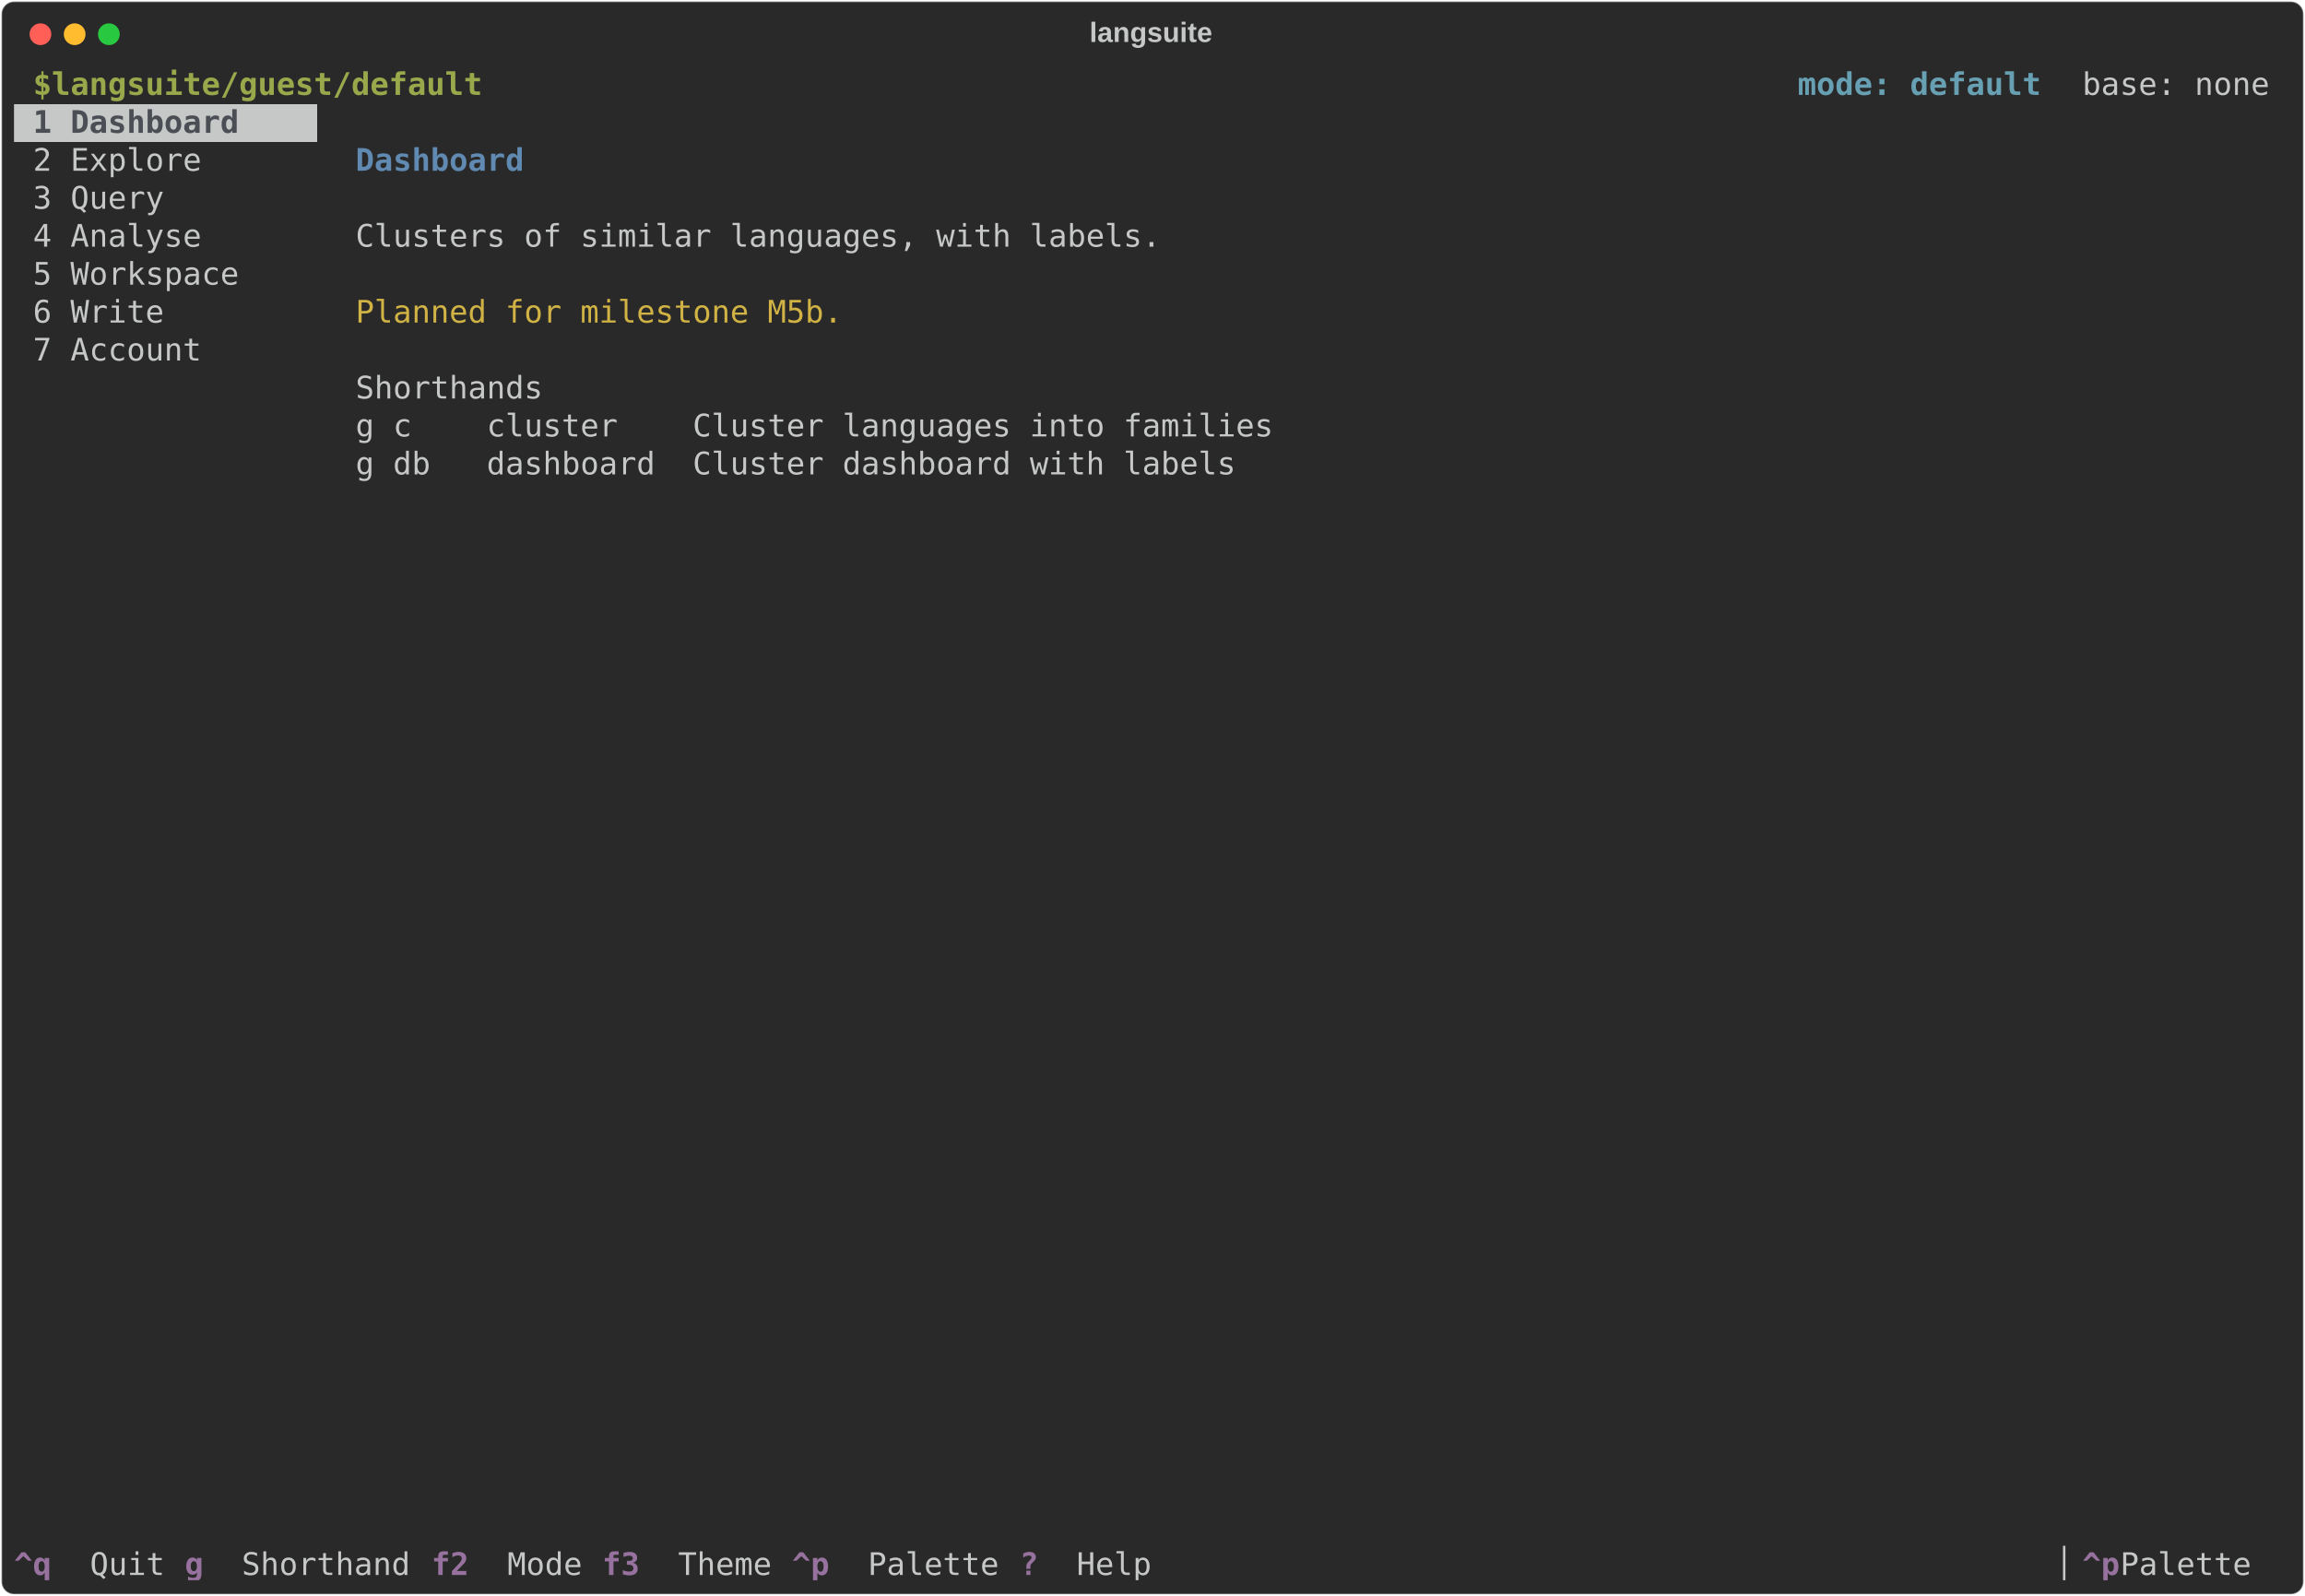
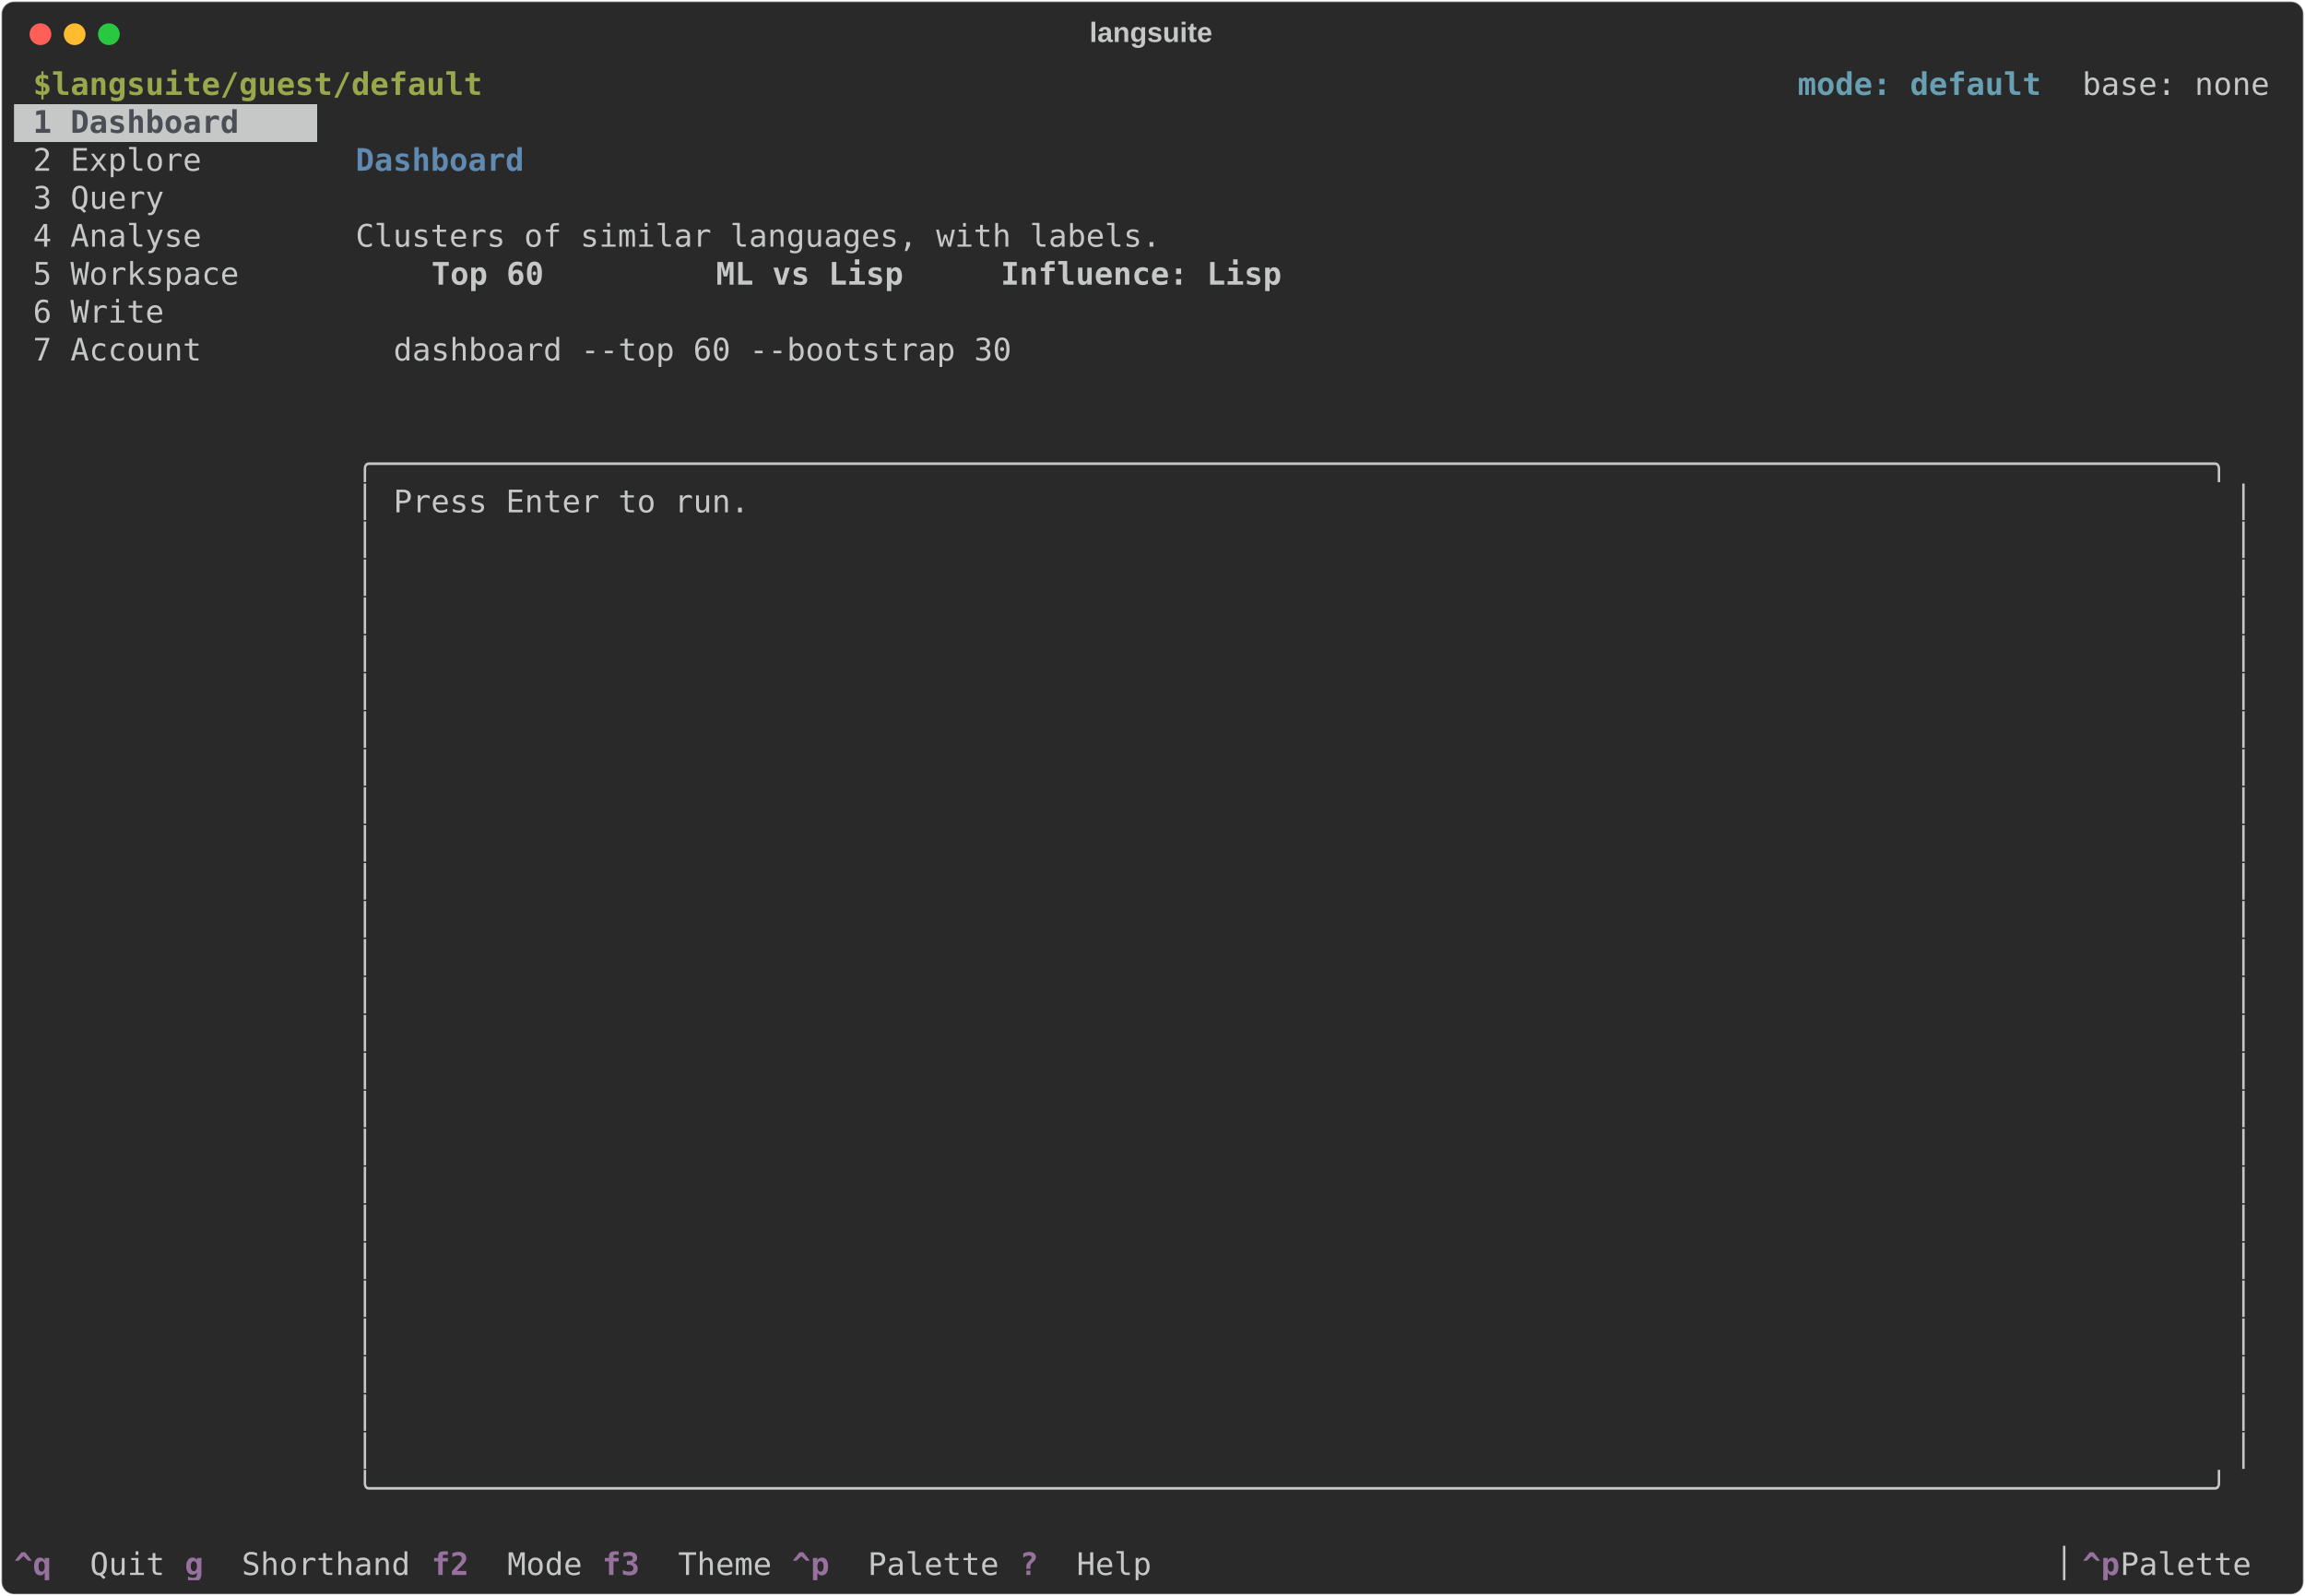
<svg xmlns="http://www.w3.org/2000/svg" class="rich-terminal" viewBox="0 0 1482 1026.0">
  <style>

    @font-face {
        font-family: "Fira Code";
        src: local("FiraCode-Regular"),
                url("https://cdnjs.cloudflare.com/ajax/libs/firacode/6.2.0/woff2/FiraCode-Regular.woff2") format("woff2"),
                url("https://cdnjs.cloudflare.com/ajax/libs/firacode/6.2.0/woff/FiraCode-Regular.woff") format("woff");
        font-style: normal;
        font-weight: 400;
    }
    @font-face {
        font-family: "Fira Code";
        src: local("FiraCode-Bold"),
                url("https://cdnjs.cloudflare.com/ajax/libs/firacode/6.2.0/woff2/FiraCode-Bold.woff2") format("woff2"),
                url("https://cdnjs.cloudflare.com/ajax/libs/firacode/6.2.0/woff/FiraCode-Bold.woff") format("woff");
        font-style: bold;
        font-weight: 700;
    }

    .terminal-matrix {
        font-family: Fira Code, monospace;
        font-size: 20px;
        line-height: 24.4px;
        font-variant-east-asian: full-width;
    }

    .terminal-title {
        font-size: 18px;
        font-weight: bold;
        font-family: arial;
    }

    .terminal-r1 { fill: #c5c8c6 }
.terminal-r2 { fill: #98a84b;font-weight: bold }
.terminal-r3 { fill: #68a0b3;font-weight: bold }
.terminal-r4 { fill: #4b4e55;font-weight: bold }
.terminal-r5 { fill: #608ab1;font-weight: bold }
- .terminal-r6 { fill: #d0b344 }
+ .terminal-r6 { fill: #c5c8c6;font-weight: bold }
.terminal-r7 { fill: #98729f;font-weight: bold }
    </style>
  <defs>
    <clipPath id="terminal-clip-terminal">
      <rect x="0" y="0" width="1463.0" height="975.0" />
    </clipPath>
    <clipPath id="terminal-line-0">
      <rect x="0" y="1.5" width="1464" height="24.65" />
    </clipPath>
    <clipPath id="terminal-line-1">
      <rect x="0" y="25.9" width="1464" height="24.65" />
    </clipPath>
    <clipPath id="terminal-line-2">
      <rect x="0" y="50.3" width="1464" height="24.65" />
    </clipPath>
    <clipPath id="terminal-line-3">
      <rect x="0" y="74.7" width="1464" height="24.65" />
    </clipPath>
    <clipPath id="terminal-line-4">
      <rect x="0" y="99.1" width="1464" height="24.65" />
    </clipPath>
    <clipPath id="terminal-line-5">
      <rect x="0" y="123.5" width="1464" height="24.65" />
    </clipPath>
    <clipPath id="terminal-line-6">
      <rect x="0" y="147.9" width="1464" height="24.65" />
    </clipPath>
    <clipPath id="terminal-line-7">
      <rect x="0" y="172.3" width="1464" height="24.65" />
    </clipPath>
    <clipPath id="terminal-line-8">
      <rect x="0" y="196.7" width="1464" height="24.65" />
    </clipPath>
    <clipPath id="terminal-line-9">
      <rect x="0" y="221.1" width="1464" height="24.65" />
    </clipPath>
    <clipPath id="terminal-line-10">
      <rect x="0" y="245.5" width="1464" height="24.65" />
    </clipPath>
    <clipPath id="terminal-line-11">
      <rect x="0" y="269.9" width="1464" height="24.65" />
    </clipPath>
    <clipPath id="terminal-line-12">
      <rect x="0" y="294.3" width="1464" height="24.65" />
    </clipPath>
    <clipPath id="terminal-line-13">
      <rect x="0" y="318.7" width="1464" height="24.65" />
    </clipPath>
    <clipPath id="terminal-line-14">
      <rect x="0" y="343.1" width="1464" height="24.65" />
    </clipPath>
    <clipPath id="terminal-line-15">
      <rect x="0" y="367.5" width="1464" height="24.65" />
    </clipPath>
    <clipPath id="terminal-line-16">
      <rect x="0" y="391.9" width="1464" height="24.65" />
    </clipPath>
    <clipPath id="terminal-line-17">
      <rect x="0" y="416.3" width="1464" height="24.65" />
    </clipPath>
    <clipPath id="terminal-line-18">
      <rect x="0" y="440.7" width="1464" height="24.65" />
    </clipPath>
    <clipPath id="terminal-line-19">
      <rect x="0" y="465.1" width="1464" height="24.65" />
    </clipPath>
    <clipPath id="terminal-line-20">
      <rect x="0" y="489.5" width="1464" height="24.65" />
    </clipPath>
    <clipPath id="terminal-line-21">
      <rect x="0" y="513.9" width="1464" height="24.65" />
    </clipPath>
    <clipPath id="terminal-line-22">
      <rect x="0" y="538.3" width="1464" height="24.65" />
    </clipPath>
    <clipPath id="terminal-line-23">
      <rect x="0" y="562.7" width="1464" height="24.65" />
    </clipPath>
    <clipPath id="terminal-line-24">
      <rect x="0" y="587.1" width="1464" height="24.65" />
    </clipPath>
    <clipPath id="terminal-line-25">
      <rect x="0" y="611.5" width="1464" height="24.65" />
    </clipPath>
    <clipPath id="terminal-line-26">
      <rect x="0" y="635.9" width="1464" height="24.65" />
    </clipPath>
    <clipPath id="terminal-line-27">
      <rect x="0" y="660.3" width="1464" height="24.65" />
    </clipPath>
    <clipPath id="terminal-line-28">
      <rect x="0" y="684.7" width="1464" height="24.65" />
    </clipPath>
    <clipPath id="terminal-line-29">
      <rect x="0" y="709.1" width="1464" height="24.65" />
    </clipPath>
    <clipPath id="terminal-line-30">
      <rect x="0" y="733.5" width="1464" height="24.65" />
    </clipPath>
    <clipPath id="terminal-line-31">
      <rect x="0" y="757.9" width="1464" height="24.65" />
    </clipPath>
    <clipPath id="terminal-line-32">
      <rect x="0" y="782.3" width="1464" height="24.65" />
    </clipPath>
    <clipPath id="terminal-line-33">
      <rect x="0" y="806.7" width="1464" height="24.65" />
    </clipPath>
    <clipPath id="terminal-line-34">
      <rect x="0" y="831.1" width="1464" height="24.65" />
    </clipPath>
    <clipPath id="terminal-line-35">
      <rect x="0" y="855.5" width="1464" height="24.65" />
    </clipPath>
    <clipPath id="terminal-line-36">
      <rect x="0" y="879.9" width="1464" height="24.65" />
    </clipPath>
    <clipPath id="terminal-line-37">
      <rect x="0" y="904.3" width="1464" height="24.65" />
    </clipPath>
    <clipPath id="terminal-line-38">
      <rect x="0" y="928.7" width="1464" height="24.65" />
    </clipPath>
  </defs>
  <rect fill="#292929" stroke="rgba(255,255,255,0.35)" stroke-width="1" x="1" y="1" width="1480" height="1024" rx="8" />
  <text class="terminal-title" fill="#c5c8c6" text-anchor="middle" x="740" y="27">langsuite</text>
  <g transform="translate(26,22)">
    <circle cx="0" cy="0" r="7" fill="#ff5f57" />
    <circle cx="22" cy="0" r="7" fill="#febc2e" />
    <circle cx="44" cy="0" r="7" fill="#28c840" />
  </g>
  <g transform="translate(9, 41)" clip-path="url(#terminal-clip-terminal)">
    <rect fill="#c5c8c6" x="0" y="25.9" width="12.2" height="24.65" shape-rendering="crispEdges" />
    <rect fill="#c5c8c6" x="12.2" y="25.9" width="134.2" height="24.65" shape-rendering="crispEdges" />
    <rect fill="#c5c8c6" x="146.4" y="25.9" width="48.8" height="24.65" shape-rendering="crispEdges" />
    <g class="terminal-matrix">
      <text class="terminal-r2" x="12.2" y="20" textLength="292.8" clip-path="url(#terminal-line-0)">$langsuite/guest/default</text>
      <text class="terminal-r3" x="1146.8" y="20" textLength="158.6" clip-path="url(#terminal-line-0)">mode: default</text>
      <text class="terminal-r1" x="1329.8" y="20" textLength="122" clip-path="url(#terminal-line-0)">base: none</text>
      <text class="terminal-r1" x="1464" y="20" textLength="12.2" clip-path="url(#terminal-line-0)">
</text>
      <text class="terminal-r4" x="12.2" y="44.4" textLength="134.2" clip-path="url(#terminal-line-1)">1 Dashboard</text>
      <text class="terminal-r1" x="1464" y="44.4" textLength="12.2" clip-path="url(#terminal-line-1)">
</text>
      <text class="terminal-r1" x="12.2" y="68.8" textLength="109.8" clip-path="url(#terminal-line-2)">2 Explore</text>
      <text class="terminal-r5" x="219.6" y="68.8" textLength="109.8" clip-path="url(#terminal-line-2)">Dashboard</text>
      <text class="terminal-r1" x="1464" y="68.8" textLength="12.2" clip-path="url(#terminal-line-2)">
</text>
      <text class="terminal-r1" x="12.2" y="93.2" textLength="85.4" clip-path="url(#terminal-line-3)">3 Query</text>
      <text class="terminal-r1" x="1464" y="93.2" textLength="12.2" clip-path="url(#terminal-line-3)">
</text>
      <text class="terminal-r1" x="12.2" y="117.6" textLength="109.8" clip-path="url(#terminal-line-4)">4 Analyse</text>
      <text class="terminal-r1" x="219.6" y="117.6" textLength="524.6" clip-path="url(#terminal-line-4)">Clusters of similar languages, with labels.</text>
      <text class="terminal-r1" x="1464" y="117.6" textLength="12.2" clip-path="url(#terminal-line-4)">
</text>
      <text class="terminal-r1" x="12.2" y="142" textLength="134.2" clip-path="url(#terminal-line-5)">5 Workspace</text>
+       <text class="terminal-r6" x="268.4" y="142" textLength="97.6" clip-path="url(#terminal-line-5)"> Top 60 </text>
+       <text class="terminal-r6" x="451.4" y="142" textLength="146.4" clip-path="url(#terminal-line-5)"> ML vs Lisp </text>
+       <text class="terminal-r6" x="634.4" y="142" textLength="207.4" clip-path="url(#terminal-line-5)"> Influence: Lisp </text>
      <text class="terminal-r1" x="1464" y="142" textLength="12.2" clip-path="url(#terminal-line-5)">
</text>
      <text class="terminal-r1" x="12.2" y="166.4" textLength="85.4" clip-path="url(#terminal-line-6)">6 Write</text>
-       <text class="terminal-r6" x="219.6" y="166.4" textLength="317.2" clip-path="url(#terminal-line-6)">Planned for milestone M5b.</text>
      <text class="terminal-r1" x="1464" y="166.4" textLength="12.2" clip-path="url(#terminal-line-6)">
</text>
      <text class="terminal-r1" x="12.2" y="190.8" textLength="109.8" clip-path="url(#terminal-line-7)">7 Account</text>
+       <text class="terminal-r1" x="244" y="190.8" textLength="1171.2" clip-path="url(#terminal-line-7)">dashboard --top 60 --bootstrap 30                                                               </text>
      <text class="terminal-r1" x="1464" y="190.8" textLength="12.2" clip-path="url(#terminal-line-7)">
</text>
-       <text class="terminal-r1" x="219.6" y="215.2" textLength="122" clip-path="url(#terminal-line-8)">Shorthands</text>
      <text class="terminal-r1" x="1464" y="215.2" textLength="12.2" clip-path="url(#terminal-line-8)">
</text>
-       <text class="terminal-r1" x="219.6" y="239.6" textLength="622.2" clip-path="url(#terminal-line-9)">  g c    cluster    Cluster languages into families</text>
      <text class="terminal-r1" x="1464" y="239.6" textLength="12.2" clip-path="url(#terminal-line-9)">
</text>
-       <text class="terminal-r1" x="219.6" y="264" textLength="597.8" clip-path="url(#terminal-line-10)">  g db   dashboard  Cluster dashboard with labels</text>
+       <text class="terminal-r1" x="219.6" y="264" textLength="1220" clip-path="url(#terminal-line-10)">╭──────────────────────────────────────────────────────────────────────────────────────────────────╮</text>
      <text class="terminal-r1" x="1464" y="264" textLength="12.2" clip-path="url(#terminal-line-10)">
</text>
+       <text class="terminal-r1" x="219.6" y="288.4" textLength="12.2" clip-path="url(#terminal-line-11)">│</text>
+       <text class="terminal-r1" x="244" y="288.4" textLength="231.8" clip-path="url(#terminal-line-11)">Press Enter to run.</text>
+       <text class="terminal-r1" x="1427.4" y="288.4" textLength="12.2" clip-path="url(#terminal-line-11)">│</text>
      <text class="terminal-r1" x="1464" y="288.4" textLength="12.2" clip-path="url(#terminal-line-11)">
</text>
+       <text class="terminal-r1" x="219.6" y="312.8" textLength="12.2" clip-path="url(#terminal-line-12)">│</text>
+       <text class="terminal-r1" x="1427.4" y="312.8" textLength="12.2" clip-path="url(#terminal-line-12)">│</text>
      <text class="terminal-r1" x="1464" y="312.8" textLength="12.2" clip-path="url(#terminal-line-12)">
</text>
+       <text class="terminal-r1" x="219.6" y="337.2" textLength="12.2" clip-path="url(#terminal-line-13)">│</text>
+       <text class="terminal-r1" x="1427.4" y="337.2" textLength="12.2" clip-path="url(#terminal-line-13)">│</text>
      <text class="terminal-r1" x="1464" y="337.2" textLength="12.2" clip-path="url(#terminal-line-13)">
</text>
+       <text class="terminal-r1" x="219.6" y="361.6" textLength="12.2" clip-path="url(#terminal-line-14)">│</text>
+       <text class="terminal-r1" x="1427.4" y="361.6" textLength="12.2" clip-path="url(#terminal-line-14)">│</text>
      <text class="terminal-r1" x="1464" y="361.6" textLength="12.2" clip-path="url(#terminal-line-14)">
</text>
+       <text class="terminal-r1" x="219.6" y="386" textLength="12.2" clip-path="url(#terminal-line-15)">│</text>
+       <text class="terminal-r1" x="1427.4" y="386" textLength="12.2" clip-path="url(#terminal-line-15)">│</text>
      <text class="terminal-r1" x="1464" y="386" textLength="12.2" clip-path="url(#terminal-line-15)">
</text>
+       <text class="terminal-r1" x="219.6" y="410.4" textLength="12.2" clip-path="url(#terminal-line-16)">│</text>
+       <text class="terminal-r1" x="1427.4" y="410.4" textLength="12.2" clip-path="url(#terminal-line-16)">│</text>
      <text class="terminal-r1" x="1464" y="410.4" textLength="12.2" clip-path="url(#terminal-line-16)">
</text>
+       <text class="terminal-r1" x="219.6" y="434.8" textLength="12.2" clip-path="url(#terminal-line-17)">│</text>
+       <text class="terminal-r1" x="1427.4" y="434.8" textLength="12.2" clip-path="url(#terminal-line-17)">│</text>
      <text class="terminal-r1" x="1464" y="434.8" textLength="12.2" clip-path="url(#terminal-line-17)">
</text>
+       <text class="terminal-r1" x="219.6" y="459.2" textLength="12.2" clip-path="url(#terminal-line-18)">│</text>
+       <text class="terminal-r1" x="1427.4" y="459.2" textLength="12.2" clip-path="url(#terminal-line-18)">│</text>
      <text class="terminal-r1" x="1464" y="459.2" textLength="12.2" clip-path="url(#terminal-line-18)">
</text>
+       <text class="terminal-r1" x="219.6" y="483.6" textLength="12.2" clip-path="url(#terminal-line-19)">│</text>
+       <text class="terminal-r1" x="1427.4" y="483.6" textLength="12.2" clip-path="url(#terminal-line-19)">│</text>
      <text class="terminal-r1" x="1464" y="483.6" textLength="12.2" clip-path="url(#terminal-line-19)">
</text>
+       <text class="terminal-r1" x="219.6" y="508" textLength="12.2" clip-path="url(#terminal-line-20)">│</text>
+       <text class="terminal-r1" x="1427.4" y="508" textLength="12.2" clip-path="url(#terminal-line-20)">│</text>
      <text class="terminal-r1" x="1464" y="508" textLength="12.2" clip-path="url(#terminal-line-20)">
</text>
+       <text class="terminal-r1" x="219.6" y="532.4" textLength="12.2" clip-path="url(#terminal-line-21)">│</text>
+       <text class="terminal-r1" x="1427.4" y="532.4" textLength="12.2" clip-path="url(#terminal-line-21)">│</text>
      <text class="terminal-r1" x="1464" y="532.4" textLength="12.2" clip-path="url(#terminal-line-21)">
</text>
+       <text class="terminal-r1" x="219.6" y="556.8" textLength="12.2" clip-path="url(#terminal-line-22)">│</text>
+       <text class="terminal-r1" x="1427.4" y="556.8" textLength="12.2" clip-path="url(#terminal-line-22)">│</text>
      <text class="terminal-r1" x="1464" y="556.8" textLength="12.2" clip-path="url(#terminal-line-22)">
</text>
+       <text class="terminal-r1" x="219.6" y="581.2" textLength="12.2" clip-path="url(#terminal-line-23)">│</text>
+       <text class="terminal-r1" x="1427.4" y="581.2" textLength="12.2" clip-path="url(#terminal-line-23)">│</text>
      <text class="terminal-r1" x="1464" y="581.2" textLength="12.2" clip-path="url(#terminal-line-23)">
</text>
+       <text class="terminal-r1" x="219.6" y="605.6" textLength="12.2" clip-path="url(#terminal-line-24)">│</text>
+       <text class="terminal-r1" x="1427.4" y="605.6" textLength="12.2" clip-path="url(#terminal-line-24)">│</text>
      <text class="terminal-r1" x="1464" y="605.6" textLength="12.2" clip-path="url(#terminal-line-24)">
</text>
+       <text class="terminal-r1" x="219.6" y="630" textLength="12.2" clip-path="url(#terminal-line-25)">│</text>
+       <text class="terminal-r1" x="1427.4" y="630" textLength="12.2" clip-path="url(#terminal-line-25)">│</text>
      <text class="terminal-r1" x="1464" y="630" textLength="12.2" clip-path="url(#terminal-line-25)">
</text>
+       <text class="terminal-r1" x="219.6" y="654.4" textLength="12.2" clip-path="url(#terminal-line-26)">│</text>
+       <text class="terminal-r1" x="1427.4" y="654.4" textLength="12.2" clip-path="url(#terminal-line-26)">│</text>
      <text class="terminal-r1" x="1464" y="654.4" textLength="12.2" clip-path="url(#terminal-line-26)">
</text>
+       <text class="terminal-r1" x="219.6" y="678.8" textLength="12.2" clip-path="url(#terminal-line-27)">│</text>
+       <text class="terminal-r1" x="1427.4" y="678.8" textLength="12.2" clip-path="url(#terminal-line-27)">│</text>
      <text class="terminal-r1" x="1464" y="678.8" textLength="12.2" clip-path="url(#terminal-line-27)">
</text>
+       <text class="terminal-r1" x="219.6" y="703.2" textLength="12.2" clip-path="url(#terminal-line-28)">│</text>
+       <text class="terminal-r1" x="1427.4" y="703.2" textLength="12.2" clip-path="url(#terminal-line-28)">│</text>
      <text class="terminal-r1" x="1464" y="703.2" textLength="12.2" clip-path="url(#terminal-line-28)">
</text>
+       <text class="terminal-r1" x="219.6" y="727.6" textLength="12.2" clip-path="url(#terminal-line-29)">│</text>
+       <text class="terminal-r1" x="1427.4" y="727.6" textLength="12.2" clip-path="url(#terminal-line-29)">│</text>
      <text class="terminal-r1" x="1464" y="727.6" textLength="12.2" clip-path="url(#terminal-line-29)">
</text>
+       <text class="terminal-r1" x="219.6" y="752" textLength="12.2" clip-path="url(#terminal-line-30)">│</text>
+       <text class="terminal-r1" x="1427.4" y="752" textLength="12.2" clip-path="url(#terminal-line-30)">│</text>
      <text class="terminal-r1" x="1464" y="752" textLength="12.2" clip-path="url(#terminal-line-30)">
</text>
+       <text class="terminal-r1" x="219.6" y="776.4" textLength="12.2" clip-path="url(#terminal-line-31)">│</text>
+       <text class="terminal-r1" x="1427.4" y="776.4" textLength="12.2" clip-path="url(#terminal-line-31)">│</text>
      <text class="terminal-r1" x="1464" y="776.4" textLength="12.2" clip-path="url(#terminal-line-31)">
</text>
+       <text class="terminal-r1" x="219.6" y="800.8" textLength="12.2" clip-path="url(#terminal-line-32)">│</text>
+       <text class="terminal-r1" x="1427.4" y="800.8" textLength="12.2" clip-path="url(#terminal-line-32)">│</text>
      <text class="terminal-r1" x="1464" y="800.8" textLength="12.2" clip-path="url(#terminal-line-32)">
</text>
+       <text class="terminal-r1" x="219.6" y="825.2" textLength="12.2" clip-path="url(#terminal-line-33)">│</text>
+       <text class="terminal-r1" x="1427.4" y="825.2" textLength="12.2" clip-path="url(#terminal-line-33)">│</text>
      <text class="terminal-r1" x="1464" y="825.2" textLength="12.2" clip-path="url(#terminal-line-33)">
</text>
+       <text class="terminal-r1" x="219.6" y="849.6" textLength="12.2" clip-path="url(#terminal-line-34)">│</text>
+       <text class="terminal-r1" x="1427.4" y="849.6" textLength="12.2" clip-path="url(#terminal-line-34)">│</text>
      <text class="terminal-r1" x="1464" y="849.6" textLength="12.2" clip-path="url(#terminal-line-34)">
</text>
+       <text class="terminal-r1" x="219.6" y="874" textLength="12.2" clip-path="url(#terminal-line-35)">│</text>
+       <text class="terminal-r1" x="1427.4" y="874" textLength="12.2" clip-path="url(#terminal-line-35)">│</text>
      <text class="terminal-r1" x="1464" y="874" textLength="12.2" clip-path="url(#terminal-line-35)">
</text>
+       <text class="terminal-r1" x="219.6" y="898.4" textLength="12.2" clip-path="url(#terminal-line-36)">│</text>
+       <text class="terminal-r1" x="1427.4" y="898.4" textLength="12.2" clip-path="url(#terminal-line-36)">│</text>
      <text class="terminal-r1" x="1464" y="898.4" textLength="12.2" clip-path="url(#terminal-line-36)">
</text>
+       <text class="terminal-r1" x="219.6" y="922.8" textLength="1220" clip-path="url(#terminal-line-37)">╰──────────────────────────────────────────────────────────────────────────────────────────────────╯</text>
      <text class="terminal-r1" x="1464" y="922.8" textLength="12.2" clip-path="url(#terminal-line-37)">
</text>
      <text class="terminal-r1" x="1464" y="947.2" textLength="12.2" clip-path="url(#terminal-line-38)">
</text>
      <text class="terminal-r7" x="0" y="971.6" textLength="48.8" clip-path="url(#terminal-line-39)"> ^q </text>
      <text class="terminal-r1" x="48.8" y="971.6" textLength="61" clip-path="url(#terminal-line-39)">Quit </text>
      <text class="terminal-r7" x="109.8" y="971.6" textLength="36.6" clip-path="url(#terminal-line-39)"> g </text>
      <text class="terminal-r1" x="146.4" y="971.6" textLength="122" clip-path="url(#terminal-line-39)">Shorthand </text>
      <text class="terminal-r7" x="268.4" y="971.6" textLength="48.8" clip-path="url(#terminal-line-39)"> f2 </text>
      <text class="terminal-r1" x="317.2" y="971.6" textLength="61" clip-path="url(#terminal-line-39)">Mode </text>
      <text class="terminal-r7" x="378.2" y="971.6" textLength="48.8" clip-path="url(#terminal-line-39)"> f3 </text>
      <text class="terminal-r1" x="427" y="971.6" textLength="73.2" clip-path="url(#terminal-line-39)">Theme </text>
      <text class="terminal-r7" x="500.2" y="971.6" textLength="48.8" clip-path="url(#terminal-line-39)"> ^p </text>
      <text class="terminal-r1" x="549" y="971.6" textLength="97.6" clip-path="url(#terminal-line-39)">Palette </text>
      <text class="terminal-r7" x="646.6" y="971.6" textLength="36.6" clip-path="url(#terminal-line-39)"> ? </text>
      <text class="terminal-r1" x="683.2" y="971.6" textLength="61" clip-path="url(#terminal-line-39)">Help </text>
      <text class="terminal-r1" x="1317.6" y="971.6" textLength="12.2" clip-path="url(#terminal-line-39)">▏</text>
      <text class="terminal-r7" x="1329.8" y="971.6" textLength="24.4" clip-path="url(#terminal-line-39)">^p</text>
      <text class="terminal-r1" x="1354.2" y="971.6" textLength="97.6" clip-path="url(#terminal-line-39)"> Palette</text>
    </g>
  </g>
</svg>
